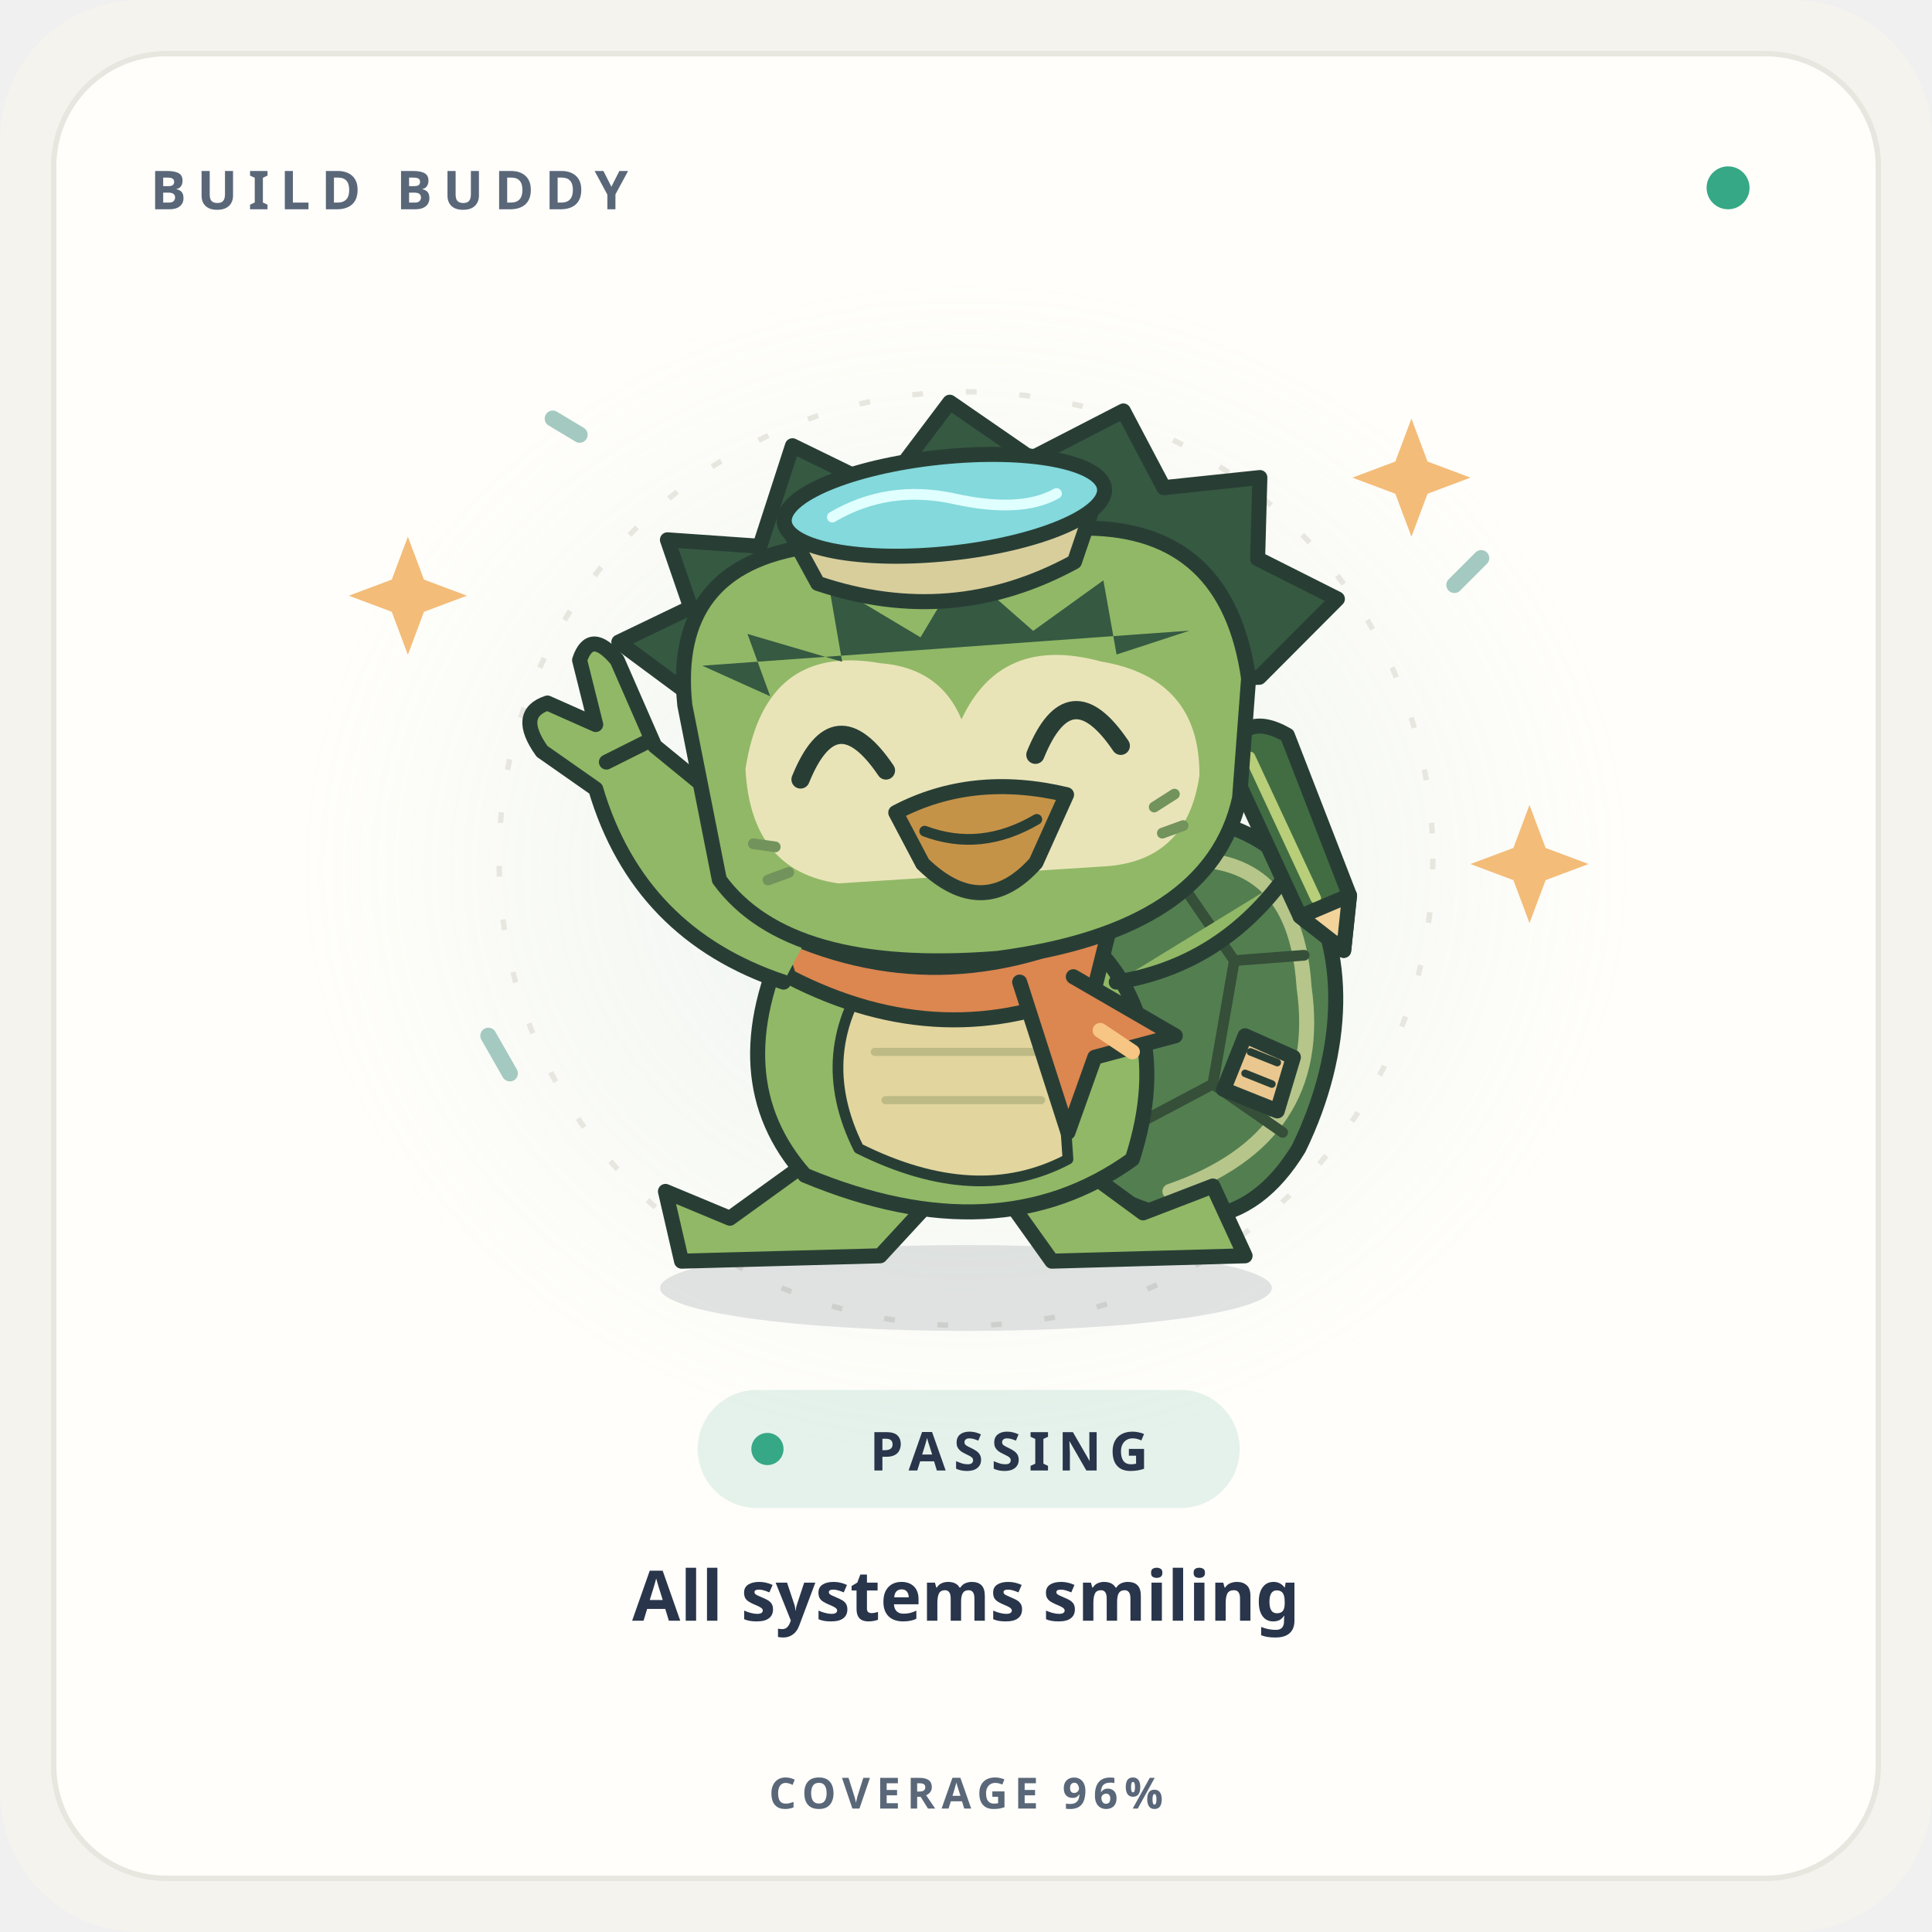
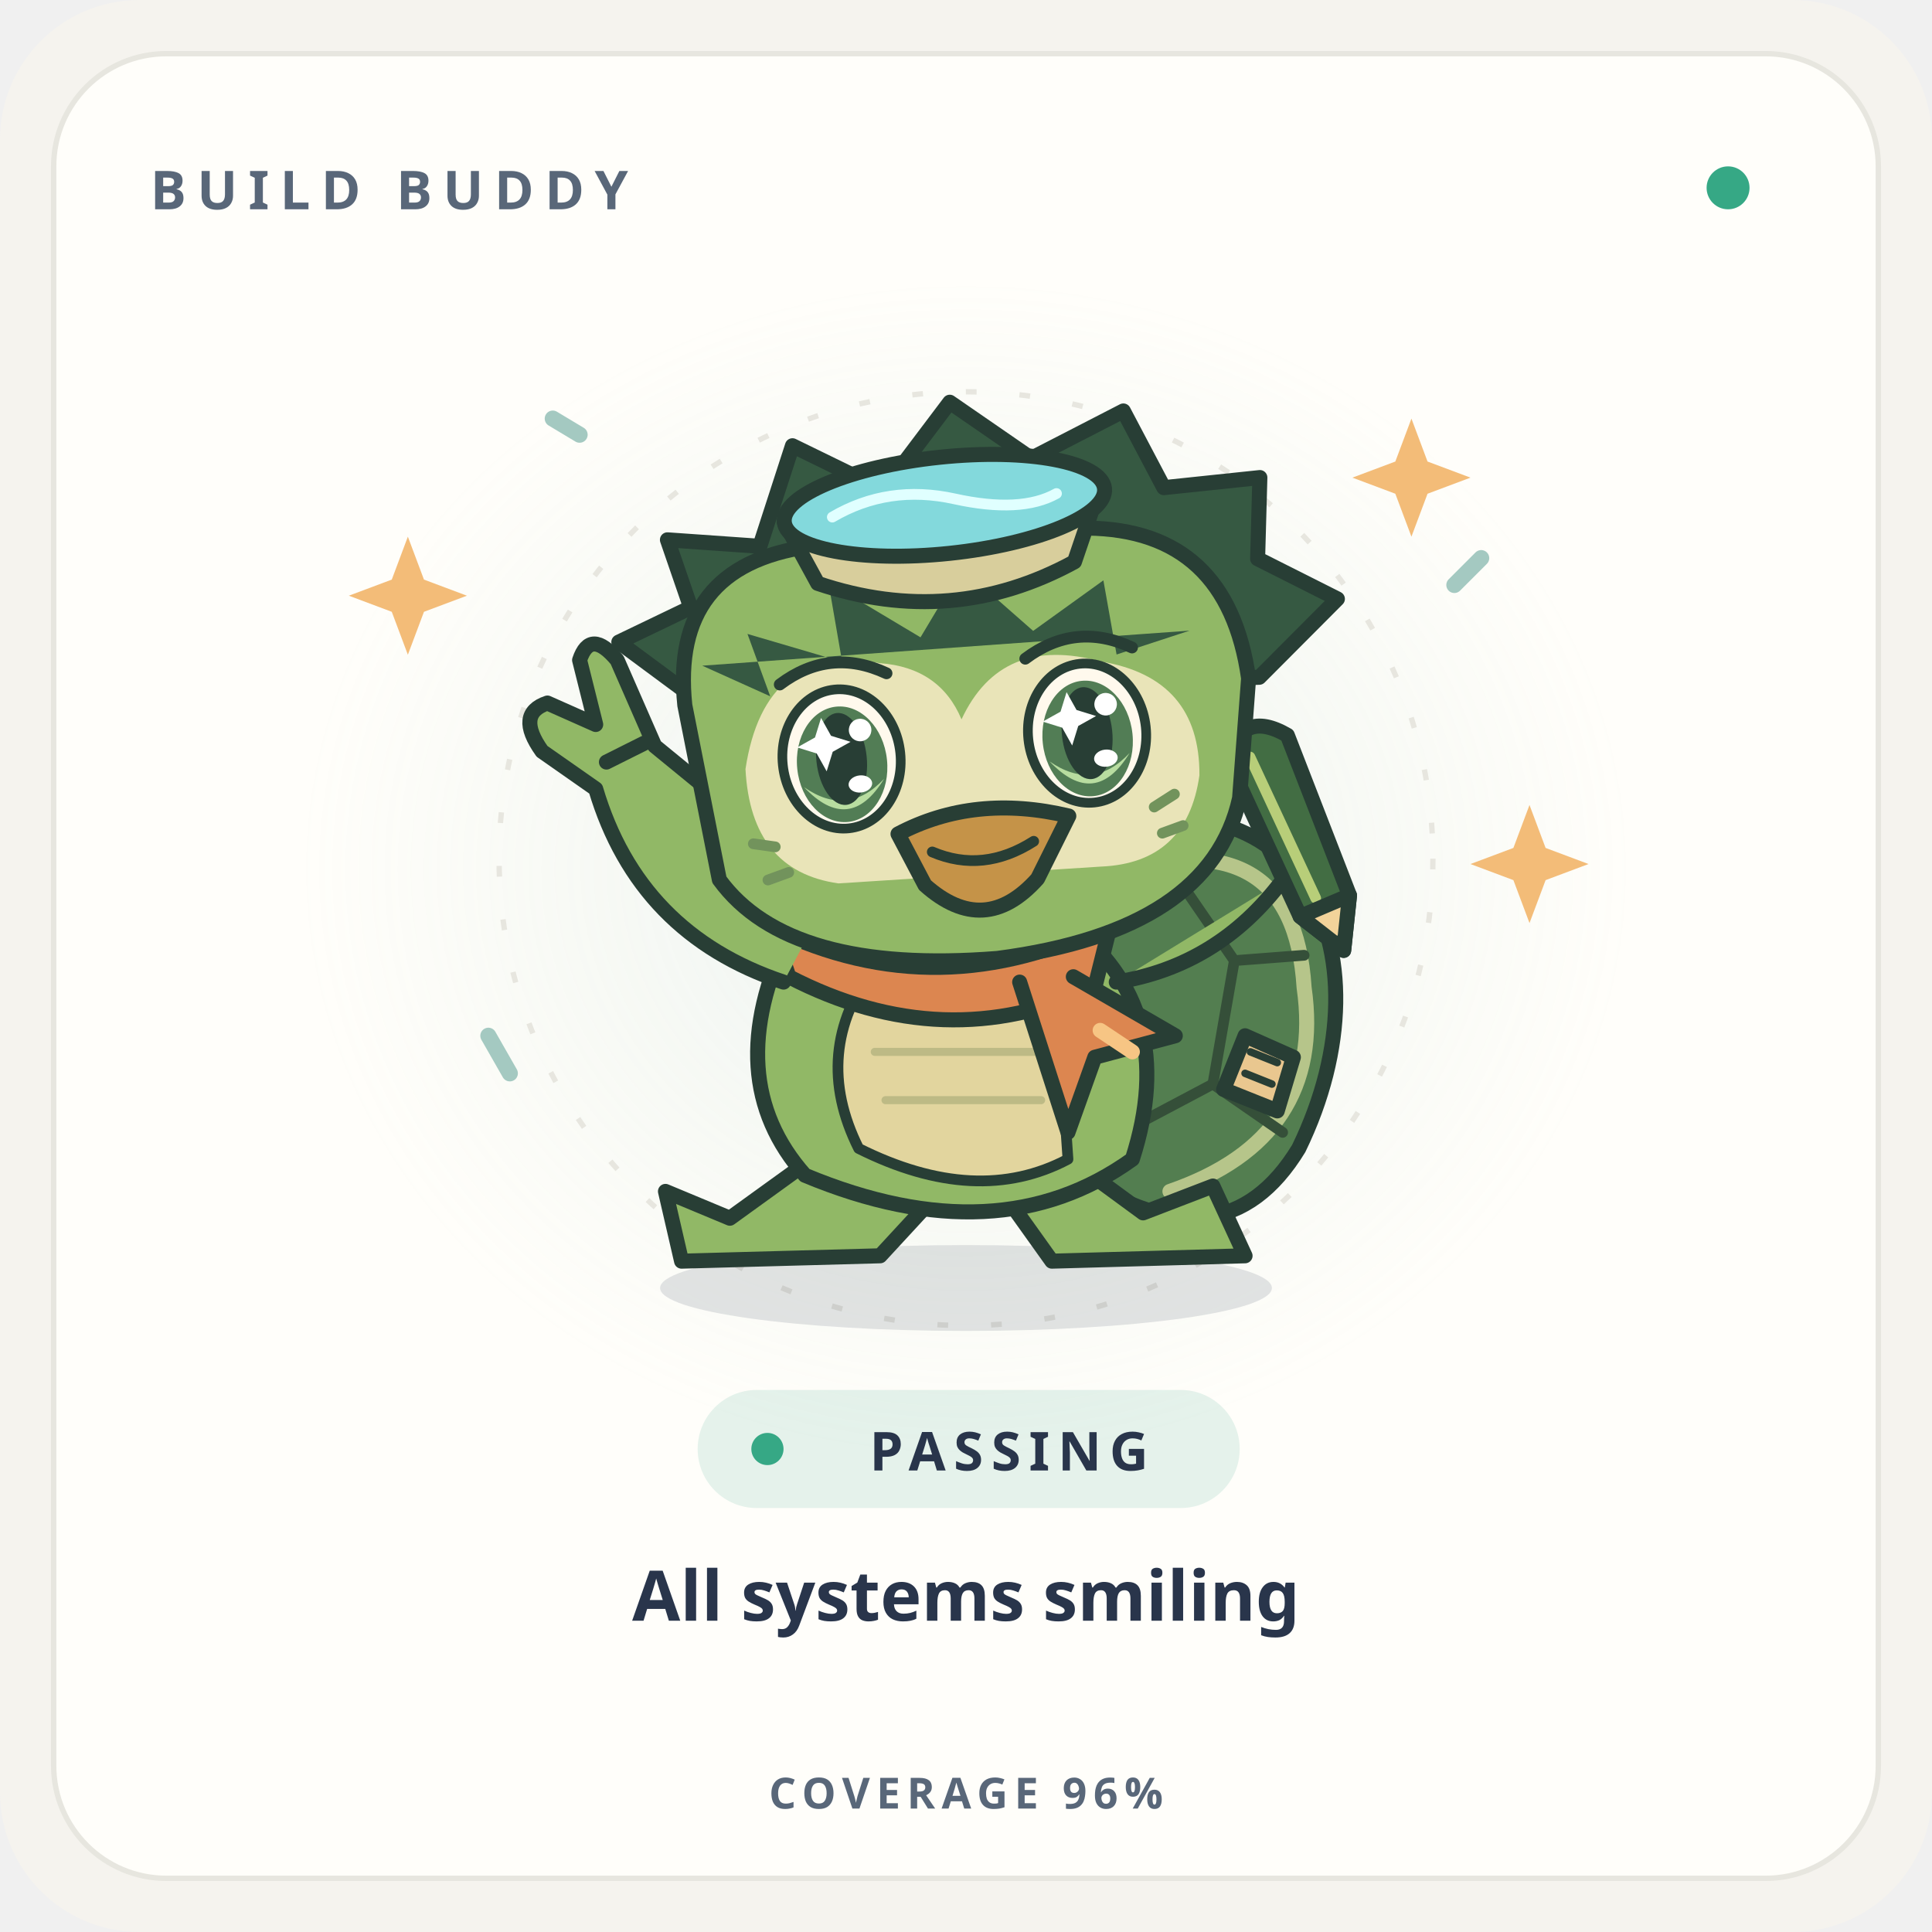
<svg xmlns="http://www.w3.org/2000/svg" width="300" height="300" viewBox="0 0 360 360" role="img" aria-labelledby="title desc" data-character="kappa" data-mood="happy" data-theme="light">
  <defs>
-     <linearGradient id="shell" x1="0" y1="0" x2="0.8" y2="1">
-       <stop stop-color="#a4c9c1" />
-       <stop offset="1" stop-color="#659e99" />
-     </linearGradient>
    <radialGradient id="halo">
      <stop stop-color="#a4c9c1" stop-opacity=".2" />
      <stop offset="1" stop-color="#a4c9c1" stop-opacity="0" />
    </radialGradient>
  </defs>
  <style>
 .buddy{transform-origin:180px 170px;animation:bounce 3.2s ease-in-out infinite}
 .eyes{transform-box:fill-box;transform-origin:center;animation:blink 5.4s infinite}
-  .tail{transform-origin:229px 206px;animation:tail 3.2s ease-in-out infinite}
-  .spark{transform-box:fill-box;transform-origin:center;animation:twinkle 2.8s ease-in-out infinite}
+  .eye-glint,.spark{transform-box:fill-box;transform-origin:center;animation:twinkle 2.8s ease-in-out infinite}
 @keyframes bounce{0%,100%{transform:translateY(0) rotate(-2deg)}50%{transform:translateY(-7px) rotate(2deg)}}
 @keyframes shake{0%,85%,100%{transform:translateX(0)}89%,97%{transform:translateX(-2px) rotate(-1deg)}93%{transform:translateX(2px) rotate(1deg)}}
 @keyframes work{0%,100%{transform:rotate(-2deg)}50%{transform:rotate(2deg) translateY(-2px)}}
 @keyframes float{0%,100%{transform:translateY(0)}50%{transform:translateY(-6px)}}
 @keyframes blink{0%,43%,47%,100%{transform:scaleY(1)}45%{transform:scaleY(.12)}}
-  @keyframes tail{0%,100%{transform:rotate(-5deg)}50%{transform:rotate(8deg)}}
 @keyframes twinkle{0%,100%{opacity:.55;transform:scale(.88)}50%{opacity:1;transform:scale(1.08)}}
-  @media(prefers-reduced-motion:reduce){.buddy,.eyes,.tail,.spark{animation:none!important}}
+  @media(prefers-reduced-motion:reduce){.buddy,.eyes,.eye-glint,.spark{animation:none!important}}
 </style>
  <rect width="360" height="360" rx="26" fill="#f5f3ee" />
  <rect x="10" y="10" width="340" height="340" rx="21" fill="#fffefa" stroke="#e7e6df" />
  <g font-family="ui-sans-serif,system-ui,sans-serif">
    <text x="28" y="39" font-size="10" font-weight="700" letter-spacing="2" fill="#596779">BUILD BUDDY</text>
    <circle cx="322" cy="35" r="4" fill="#36a885" />
    <ellipse cx="180" cy="162" rx="123" ry="111" fill="url(#halo)" />
    <circle cx="180" cy="160" r="87" fill="none" stroke="#e7e6df" stroke-dasharray="2 8" />
    <ellipse cx="180" cy="240" rx="57" ry="8" fill="#29354b" opacity=".13" />
    <path class="spark" d="M76 100 l3 8 8 3 -8 3 -3 8 -3 -8 -8 -3 8 -3Z" fill="#f3bc78" />
    <path class="spark" d="M285 150 l3 8 8 3 -8 3 -3 8 -3 -8 -8 -3 8 -3Z" fill="#f3bc78" />
    <path class="spark" d="M263 78 l3 8 8 3 -8 3 -3 8 -3 -8 -8 -3 8 -3Z" fill="#f3bc78" />
    <path d="m91 193 4 7 m176 -91 5 -5 m-173 -26 5 3" stroke="#a4c9c1" stroke-width="3" stroke-linecap="round" />
    <g class="buddy" stroke="#29354b" stroke-width="3" stroke-linecap="round" stroke-linejoin="round">
      <g stroke="#283e35" stroke-width="2.8">
        <g data-part="shell">
          <path d="M197 157 C242 139 260 177 242 214 Q228 237 201 219Z" fill="#537e50" />
          <path d="M206 163 Q241 152 243 184 Q247 212 218 222" fill="none" stroke="#b6c58a" />
          <path d="m219 163 11 16 -4 23 -17 9 m21 -32 13 -1 m-17 24 13 9" fill="none" stroke="#354f39" stroke-width="2" />
          <path d="m232 193 9 4 -3 10 -10 -4Z" fill="#e9c78f" />
          <path d="m233 196 5 2 m-6 2 5 2" stroke-width="1.4" />
        </g>
        <path d="M154 214 136 227 124 222 l3 13 37 -1 12 -13 M198 215 213 226 226 221 l6 13 -36 1 -10 -14" fill="#91b866" />
        <path d="M147 174 Q169 159 199 172 Q220 188 211 216 Q186 234 150 219 Q134 201 147 174Z" fill="#91b866" />
        <path d="M163 180 Q184 173 197 187 L199 216 Q182 225 160 214 Q151 196 163 180Z" fill="#e2d59e" stroke-width="2" />
        <path d="m163 196 31 0 m-29 9 29 0" fill="none" stroke="#bdba85" stroke-width="1.5" />
        <path d="m144 173 q31 15 63 -1 l-3 12 q-28 13 -57 -2Z" fill="#dc8650" />
        <path d="m200 182 19 11 -15 4 -5 14 -9 -28" fill="#dc8650" />
        <path d="m205 192 6 4" stroke="#f7c584" />
        <path d="M146 183 Q119 174 111 147 L101 140 Q96 133 102 131 L111 135 108 123 Q110 117 115 123 L122 139 Q133 148 155 166 M208 183 Q227 180 239 164" fill="#91b866" />
        <path d="m113 142 8 -4" fill="none" />
        <g data-part="cucumber-pencil" transform="translate(241 155) rotate(-23)">
          <path d="M-5 15 -6 -17 Q0 -25 6 -17 L5 15 0 24Z" fill="#426d43" />
          <path d="m-2 -16 1 29" stroke="#b8ce79" stroke-width="2" />
          <path d="m-5 15 10 0 -5 9Z" fill="#f2d39a" />
          <path d="m-1 21 1 3 1 -3" fill="#283e35" stroke-width="1" />
        </g>
        <g transform="rotate(-6 180 142)">
          <path d="m130 124 -12 -11 14 -5 -3 -13 17 3 8 -18 16 10 14 -15 14 12 18 -7 6 15 18 0 -2 15 14 9 -16 13Z" fill="#365942" />
          <path d="M129 126 Q129 100 155 99 L207 101 Q233 104 234 132 L230 154 Q222 178 182 179 Q143 178 132 159Z" fill="#91b866" />
          <path d="M139 139 Q145 116 166 122 Q177 124 180 134 Q189 119 207 126 Q225 131 223 149 Q219 165 203 164 L154 162 Q138 158 139 139Z" fill="#e9e4b8" stroke="none" />
          <path d="m133 119 12 7 -3 -12 17 7 -1 -15 16 12 9 -12 12 13 14 -8 1 14 14 -3" fill="#365942" stroke="none" />
          <g data-part="water-dish">
            <path d="M151 94 Q180 106 210 94 L204 107 Q180 117 156 106Z" fill="#d8ce9c" />
            <ellipse cx="181" cy="94" rx="30" ry="9" fill="#83d9dc" />
            <path d="M160 94 Q171 89 183 93 T202 94" fill="none" stroke="#e0ffff" stroke-width="2" />
          </g>
          <g data-part="kappa-expression">
-             <path d="M149 142 q8 -15 16 0 M193 142 q8 -15 16 0" fill="none" stroke-width="3.4" />
-             <path d="M166 150 Q181 144 198 150 L191 162 Q180 172 170 160Z" fill="#c59348" />
-             <path d="m171 154 q10 5 21 0" fill="none" stroke-width="2" />
+             <g data-part="expressive-eyes" data-expression="sparkly" stroke="#283e35" stroke-width="1.8">
+               <g data-eye="1" transform="translate(157.0 139.0)">
+                 <g class="eyes">
+                   <ellipse rx="11.0" ry="13.0" fill="#fff9ed" />
+                   <ellipse cy="1.0" rx="8.4" ry="10.8" fill="#527d55" stroke="none" />
+                   <path d="M-7.5 4.5 Q0 11.0 7.5 4.5 Q0 14.3 -7.5 4.5Z" fill="#b8dda0" stroke="none" />
+                   <ellipse cy="0.0" rx="4.7" ry="8.6" fill="#283e35" stroke="none" />
+                   <g data-part="catchlights" fill="#ffffff" stroke="none">
+                     <path class="eye-glint" d="m-3 -8 1.5 3.5 3.5 1.5 -3.5 1.5 -1.5 3.5 -1.5 -3.5 -3.5 -1.5 3.5 -1.5Z" />
+                     <circle cx="4" cy="-5" r="2.1" />
+                     <ellipse cx="3" cy="5" rx="2.2" ry="1.6" />
+                   </g>
+                 </g>
+                 <path d="M-10.0 -15.0 Q0 -21.0 10.0 -15.0" fill="none" stroke="#283e35" stroke-width="2.2" />
+               </g>
+               <g data-eye="2" transform="translate(203.0 139.0)">
+                 <g class="eyes">
+                   <ellipse rx="11.0" ry="13.0" fill="#fff9ed" />
+                   <ellipse cy="1.0" rx="8.4" ry="10.8" fill="#527d55" stroke="none" />
+                   <path d="M-7.5 4.5 Q0 11.0 7.5 4.5 Q0 14.3 -7.5 4.5Z" fill="#b8dda0" stroke="none" />
+                   <ellipse cy="0.0" rx="4.7" ry="8.6" fill="#283e35" stroke="none" />
+                   <g data-part="catchlights" fill="#ffffff" stroke="none">
+                     <path class="eye-glint" d="m-3 -8 1.5 3.5 3.5 1.5 -3.5 1.5 -1.5 3.5 -1.5 -3.5 -3.5 -1.5 3.5 -1.5Z" />
+                     <circle cx="4" cy="-5" r="2.1" />
+                     <ellipse cx="3" cy="5" rx="2.2" ry="1.6" />
+                   </g>
+                 </g>
+                 <path d="M-10.0 -15.0 Q0 -21.0 10.0 -15.0" fill="none" stroke="#283e35" stroke-width="2.2" />
+               </g>
+             </g>
+             <path d="M166 154 Q181 148 198 154 L191 165 Q180 175 170 164Z" fill="#c59348" />
+             <path d="m172 158 q9 5 19 0" fill="none" stroke-width="2" />
          </g>
          <path d="m139 153 4 1 m-2 6 4 -1 m69 -5 4 -2 m-3 7 4 -1" stroke="#72935c" stroke-width="2" />
        </g>
      </g>
    </g>
    <rect x="130" y="259" width="101" height="22" rx="11" fill="#36a885" fill-opacity=".13" />
    <circle cx="143" cy="270" r="3" fill="#36a885" />
    <text x="188" y="274" text-anchor="middle" fill="#29354b" font-size="10" font-weight="750" letter-spacing="1.5">PASSING</text>
    <text x="180" y="302" text-anchor="middle" fill="#29354b" font-size="13" font-weight="600">All systems smiling</text>
    <text x="180" y="337" text-anchor="middle" fill="#596779" font-size="8" font-weight="600" letter-spacing="1.2">COVERAGE  96%</text>
  </g>
</svg>
